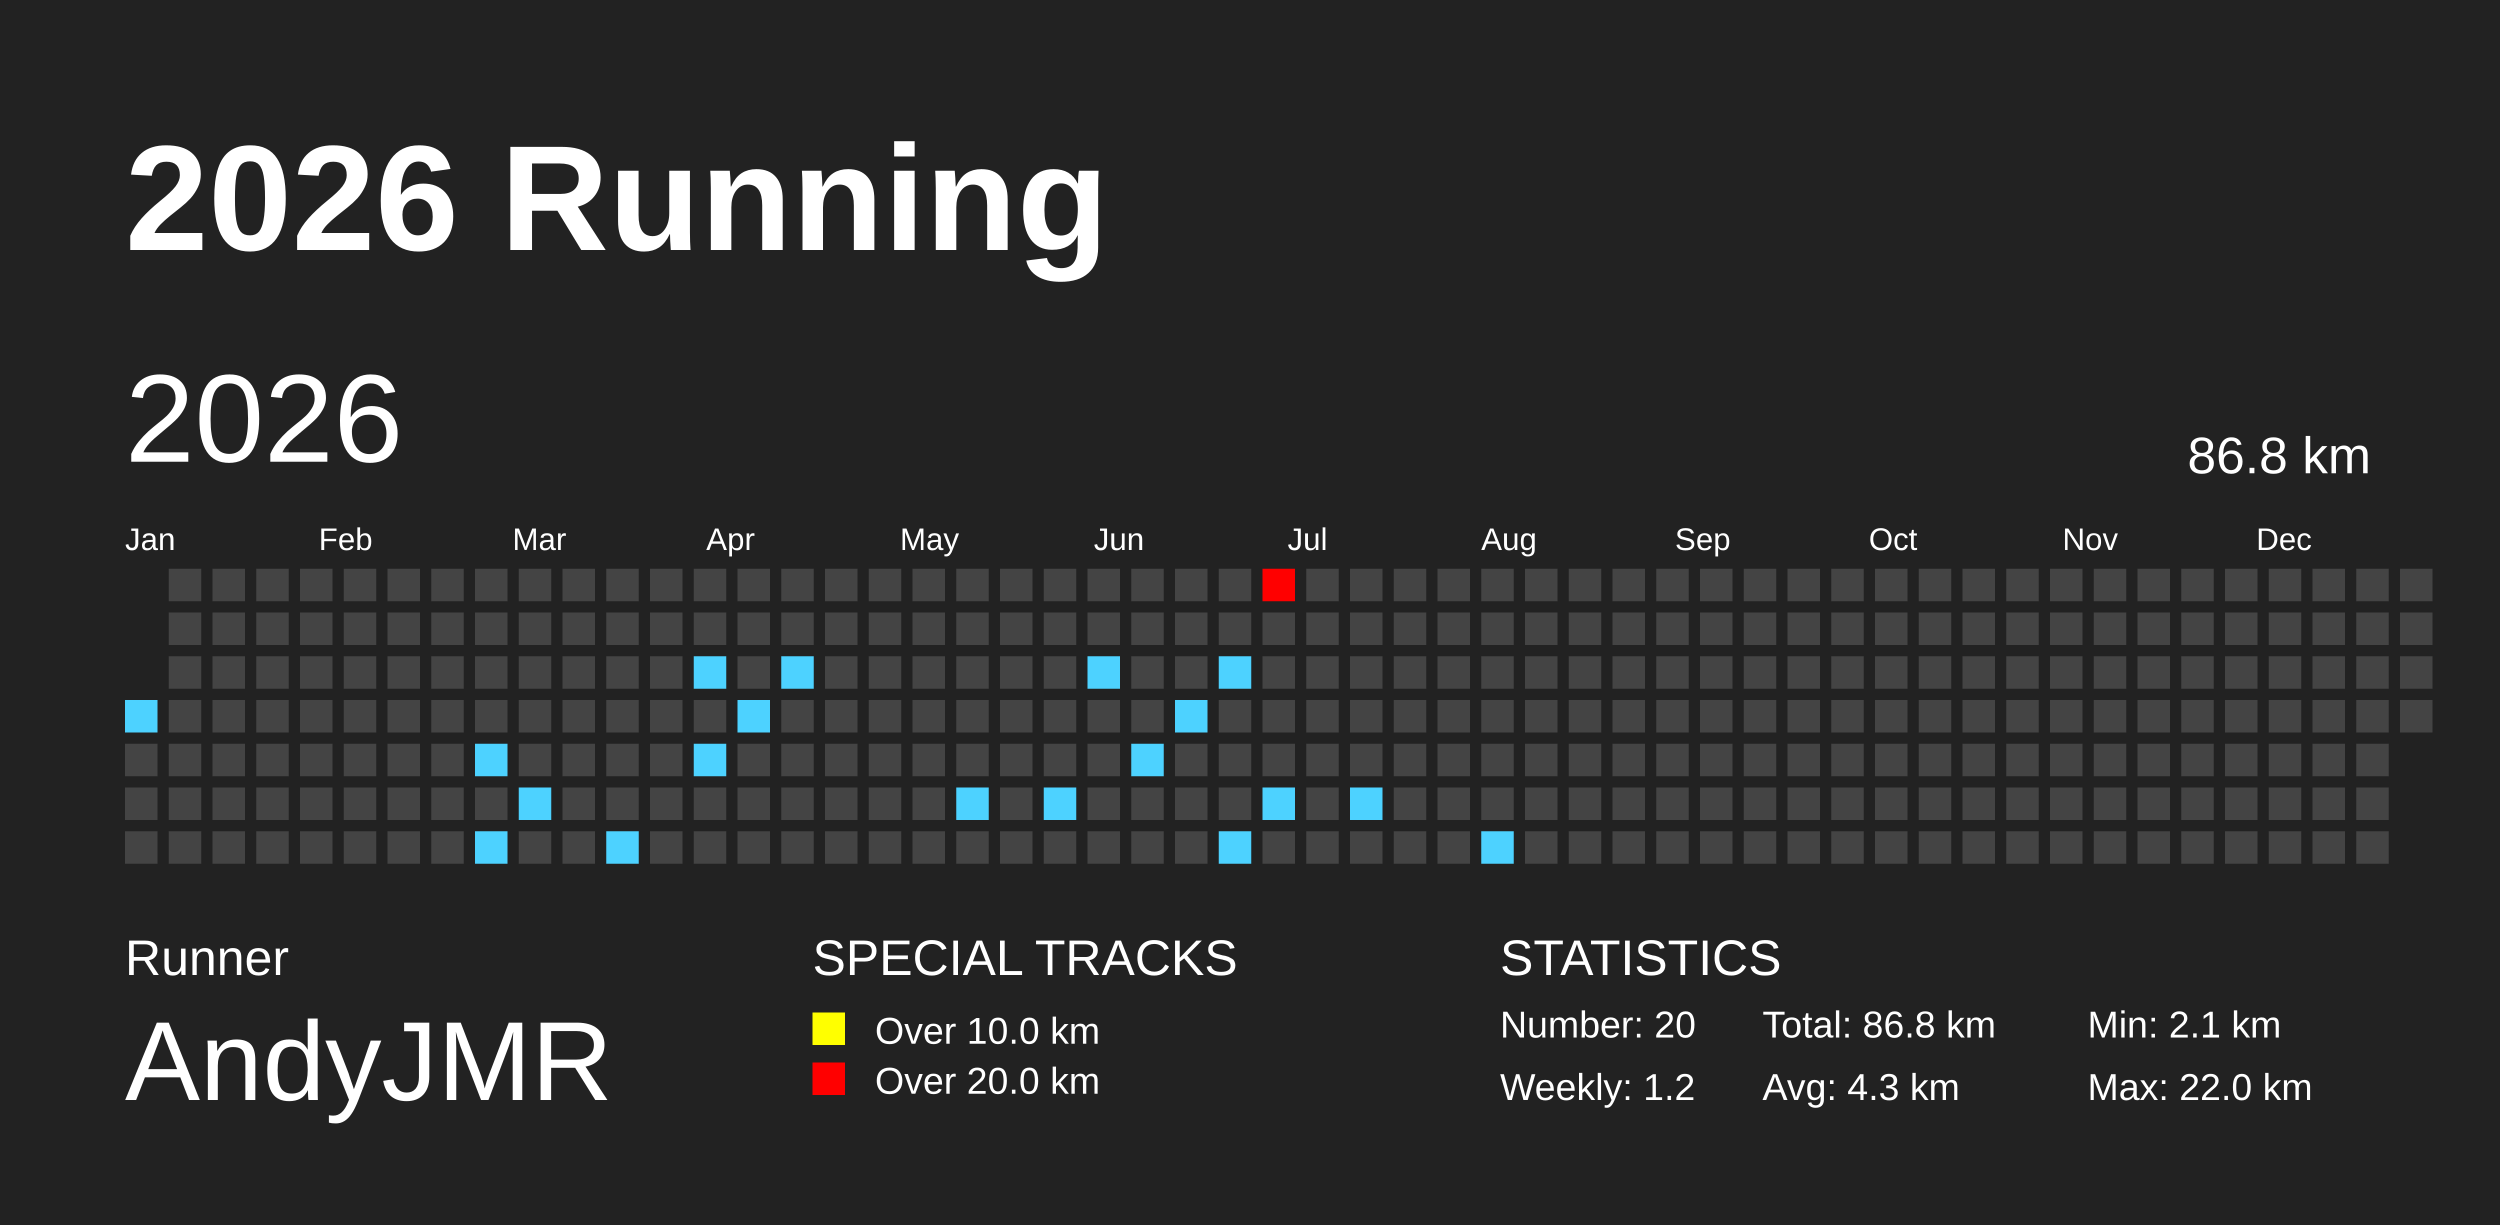
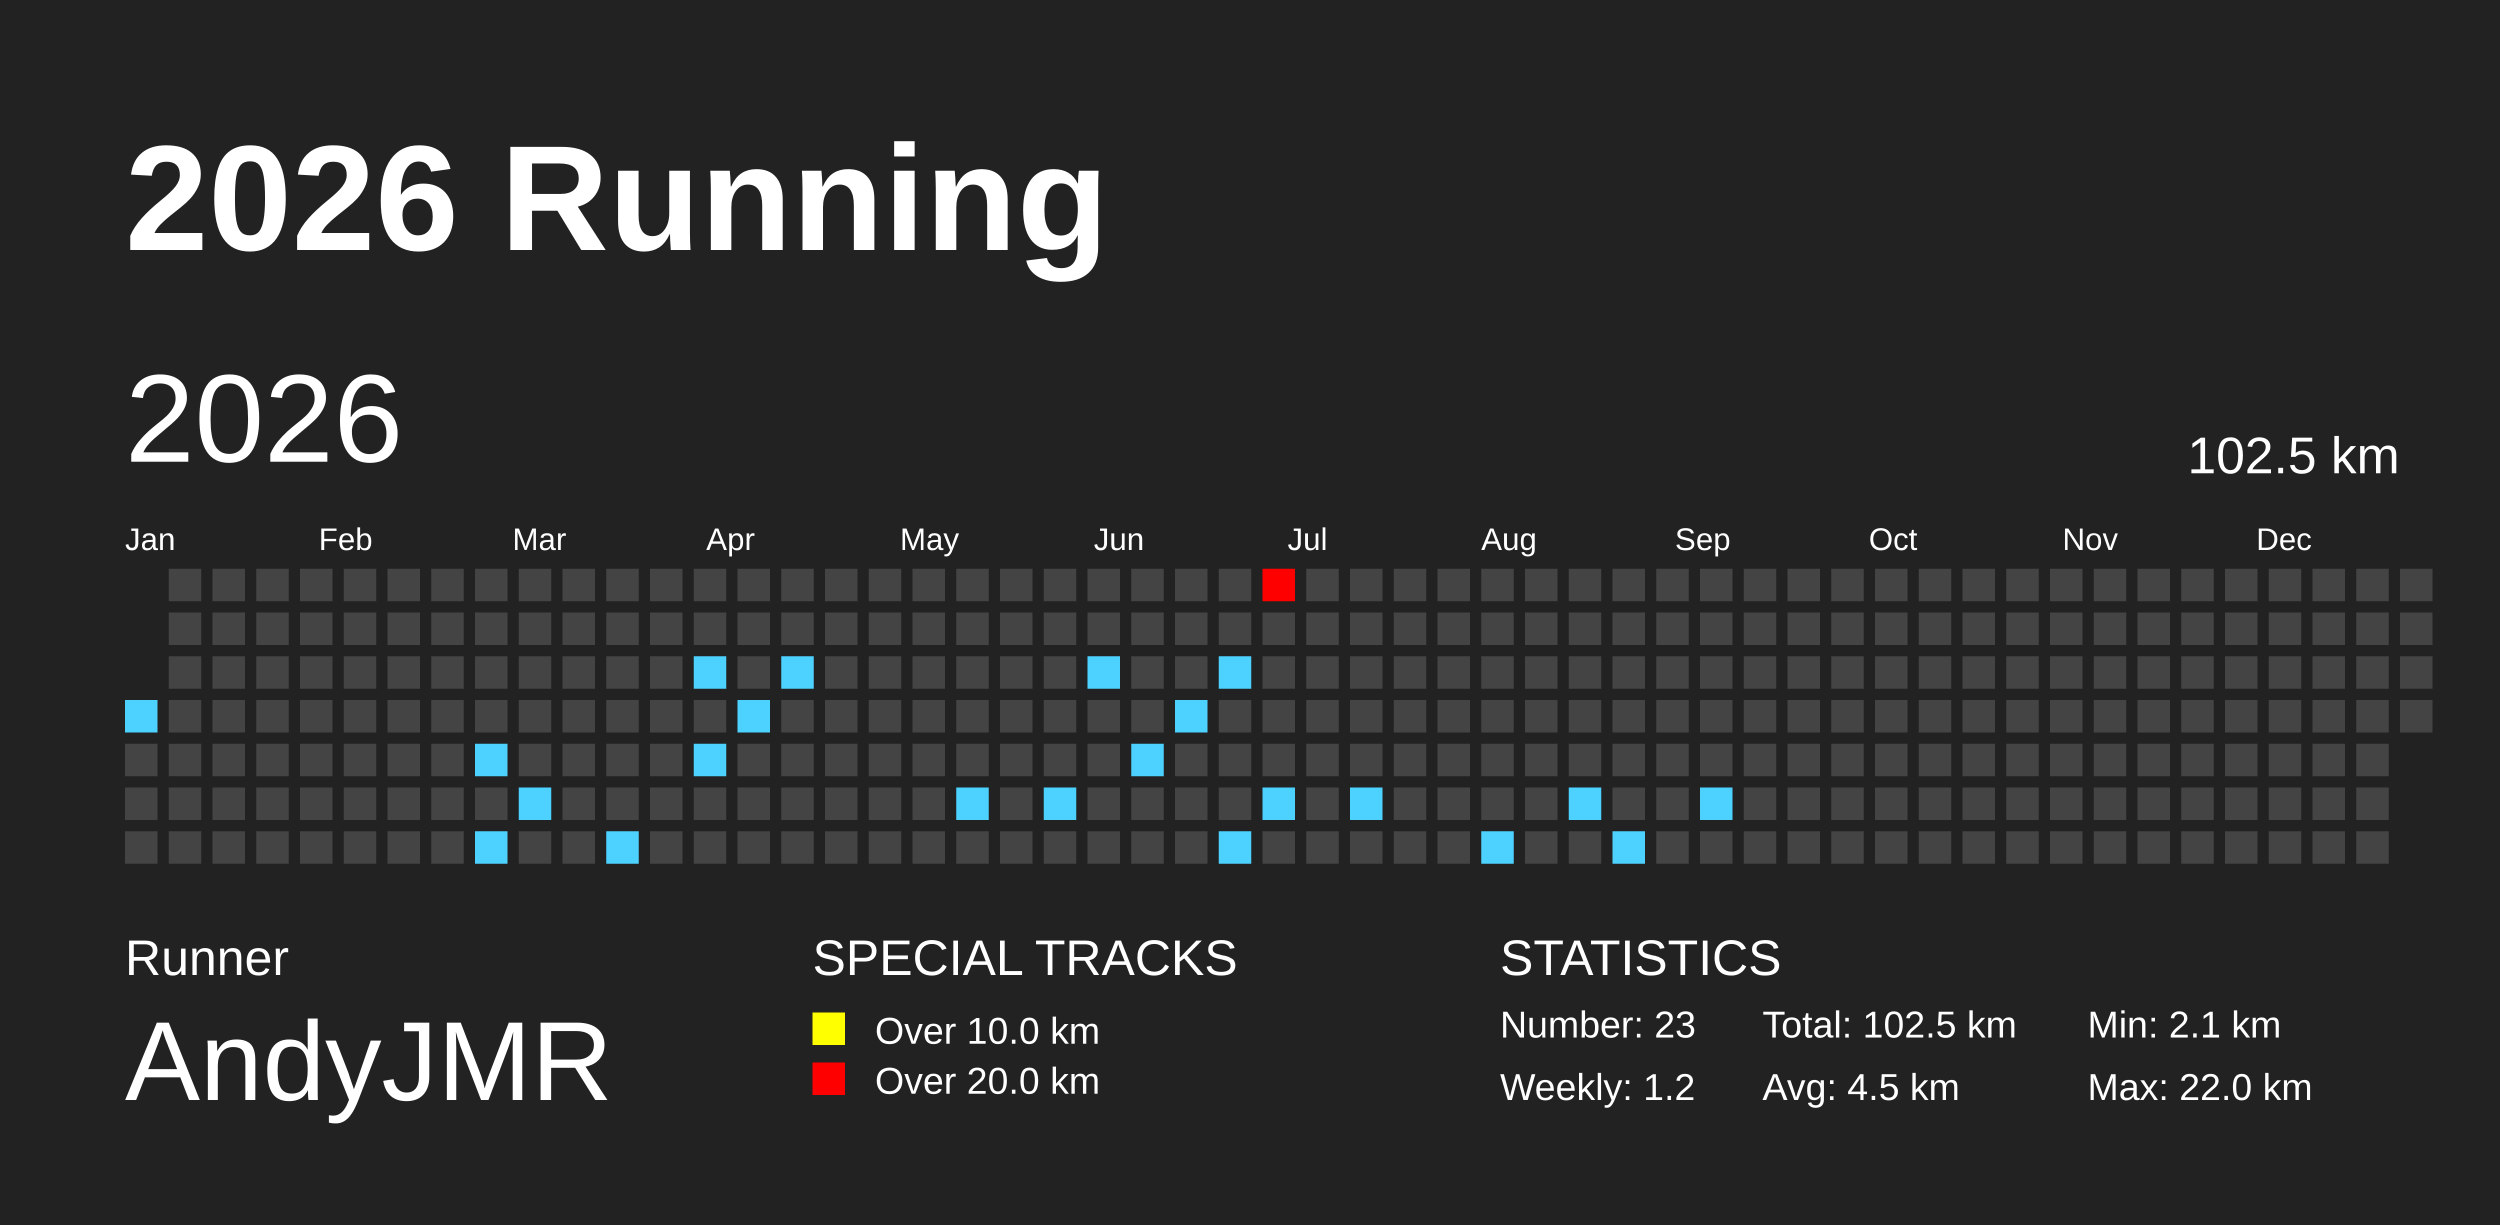
<svg xmlns="http://www.w3.org/2000/svg" baseProfile="full" height="98mm" version="1.1" viewBox="0,0,200,98" width="200mm">
  <defs />
  <rect fill="#222222" height="98" width="200" x="0" y="0" />
  <text fill="#FFFFFF" style="font-size:12px; font-family:Arial; font-weight:bold;" x="10" y="20">2026 Running</text>
  <text fill="#FFFFFF" style="font-size:4px; font-family:Arial" x="10" y="78">Runner</text>
  <text fill="#FFFFFF" style="font-size:9px; font-family:Arial" x="10" y="88">AndyJMR</text>
  <text fill="#FFFFFF" style="font-size:4px; font-family:Arial" x="65" y="78">SPECIAL TRACKS</text>
  <rect fill="yellow" height="2.6" width="2.6" x="65" y="81" />
  <text fill="#FFFFFF" style="font-size:3px; font-family:Arial" x="70" y="83.5">Over 10.0 km</text>
  <rect fill="red" height="2.6" width="2.6" x="65" y="85" />
  <text fill="#FFFFFF" style="font-size:3px; font-family:Arial" x="70" y="87.5">Over 20.0 km</text>
  <text fill="#FFFFFF" style="font-size:4px; font-family:Arial" x="120" y="78">STATISTICS</text>
-   <text fill="#FFFFFF" style="font-size:3px; font-family:Arial" x="120" y="83">Number: 20</text>
+   <text fill="#FFFFFF" style="font-size:3px; font-family:Arial" x="120" y="83">Number: 23</text>
  <text fill="#FFFFFF" style="font-size:3px; font-family:Arial" x="120" y="88">Weekly: 1.2</text>
-   <text fill="#FFFFFF" style="font-size:3px; font-family:Arial" x="141" y="83">Total: 86.8 km</text>
-   <text fill="#FFFFFF" style="font-size:3px; font-family:Arial" x="141" y="88">Avg: 4.3 km</text>
+   <text fill="#FFFFFF" style="font-size:3px; font-family:Arial" x="141" y="83">Total: 102.5 km</text>
+   <text fill="#FFFFFF" style="font-size:3px; font-family:Arial" x="141" y="88">Avg: 4.5 km</text>
  <text fill="#FFFFFF" style="font-size:3px; font-family:Arial" x="167" y="83">Min: 2.1 km</text>
  <text fill="#FFFFFF" style="font-size:3px; font-family:Arial" x="167" y="88">Max: 22.0 km</text>
  <text dominant-baseline="hanging" fill="#FFFFFF" style="font-size:10.0px; font-family:Arial;" x="10" y="30">2026</text>
-   <text dominant-baseline="hanging" fill="#FFFFFF" style="font-size:4.125px; font-family:Arial;" x="175" y="35">86.8 km</text>
+   <text dominant-baseline="hanging" fill="#FFFFFF" style="font-size:4.125px; font-family:Arial;" x="175" y="35">102.5 km</text>
  <text fill="#FFFFFF" style="font-size:2.5px; font-family:Arial" x="10.0" y="44">Jan</text>
  <text fill="#FFFFFF" style="font-size:2.5px; font-family:Arial" x="25.5" y="44">Feb</text>
  <text fill="#FFFFFF" style="font-size:2.5px; font-family:Arial" x="41.0" y="44">Mar</text>
  <text fill="#FFFFFF" style="font-size:2.5px; font-family:Arial" x="56.5" y="44">Apr</text>
  <text fill="#FFFFFF" style="font-size:2.5px; font-family:Arial" x="72.0" y="44">May</text>
  <text fill="#FFFFFF" style="font-size:2.5px; font-family:Arial" x="87.5" y="44">Jun</text>
  <text fill="#FFFFFF" style="font-size:2.5px; font-family:Arial" x="103.0" y="44">Jul</text>
  <text fill="#FFFFFF" style="font-size:2.5px; font-family:Arial" x="118.5" y="44">Aug</text>
  <text fill="#FFFFFF" style="font-size:2.5px; font-family:Arial" x="134.0" y="44">Sep</text>
  <text fill="#FFFFFF" style="font-size:2.5px; font-family:Arial" x="149.5" y="44">Oct</text>
  <text fill="#FFFFFF" style="font-size:2.5px; font-family:Arial" x="165.0" y="44">Nov</text>
  <text fill="#FFFFFF" style="font-size:2.5px; font-family:Arial" x="180.5" y="44">Dec</text>
  <rect fill="#4dd2ff" height="2.6" width="2.6" x="10.0" y="56.0" />
  <rect fill="#444444" height="2.6" width="2.6" x="10.0" y="59.5" />
  <rect fill="#444444" height="2.6" width="2.6" x="10.0" y="63.0" />
  <rect fill="#444444" height="2.6" width="2.6" x="10.0" y="66.5" />
  <rect fill="#444444" height="2.6" width="2.6" x="13.5" y="45.5" />
  <rect fill="#444444" height="2.6" width="2.6" x="13.5" y="49.0" />
  <rect fill="#444444" height="2.6" width="2.6" x="13.5" y="52.5" />
  <rect fill="#444444" height="2.6" width="2.6" x="13.5" y="56.0" />
  <rect fill="#444444" height="2.6" width="2.6" x="13.5" y="59.5" />
  <rect fill="#444444" height="2.6" width="2.6" x="13.5" y="63.0" />
  <rect fill="#444444" height="2.6" width="2.6" x="13.5" y="66.5" />
  <rect fill="#444444" height="2.6" width="2.6" x="17.0" y="45.5" />
  <rect fill="#444444" height="2.6" width="2.6" x="17.0" y="49.0" />
  <rect fill="#444444" height="2.6" width="2.6" x="17.0" y="52.5" />
  <rect fill="#444444" height="2.6" width="2.6" x="17.0" y="56.0" />
  <rect fill="#444444" height="2.6" width="2.6" x="17.0" y="59.5" />
  <rect fill="#444444" height="2.6" width="2.6" x="17.0" y="63.0" />
  <rect fill="#444444" height="2.6" width="2.6" x="17.0" y="66.5" />
  <rect fill="#444444" height="2.6" width="2.6" x="20.5" y="45.5" />
  <rect fill="#444444" height="2.6" width="2.6" x="20.5" y="49.0" />
  <rect fill="#444444" height="2.6" width="2.6" x="20.5" y="52.5" />
  <rect fill="#444444" height="2.6" width="2.6" x="20.5" y="56.0" />
  <rect fill="#444444" height="2.6" width="2.6" x="20.5" y="59.5" />
  <rect fill="#444444" height="2.6" width="2.6" x="20.5" y="63.0" />
  <rect fill="#444444" height="2.6" width="2.6" x="20.5" y="66.5" />
  <rect fill="#444444" height="2.6" width="2.6" x="24.0" y="45.5" />
  <rect fill="#444444" height="2.6" width="2.6" x="24.0" y="49.0" />
  <rect fill="#444444" height="2.6" width="2.6" x="24.0" y="52.5" />
  <rect fill="#444444" height="2.6" width="2.6" x="24.0" y="56.0" />
  <rect fill="#444444" height="2.6" width="2.6" x="24.0" y="59.5" />
  <rect fill="#444444" height="2.6" width="2.6" x="24.0" y="63.0" />
  <rect fill="#444444" height="2.6" width="2.6" x="24.0" y="66.5" />
  <rect fill="#444444" height="2.6" width="2.6" x="27.5" y="45.5" />
  <rect fill="#444444" height="2.6" width="2.6" x="27.5" y="49.0" />
  <rect fill="#444444" height="2.6" width="2.6" x="27.5" y="52.5" />
  <rect fill="#444444" height="2.6" width="2.6" x="27.5" y="56.0" />
  <rect fill="#444444" height="2.6" width="2.6" x="27.5" y="59.5" />
  <rect fill="#444444" height="2.6" width="2.6" x="27.5" y="63.0" />
  <rect fill="#444444" height="2.6" width="2.6" x="27.5" y="66.5" />
  <rect fill="#444444" height="2.6" width="2.6" x="31.0" y="45.5" />
  <rect fill="#444444" height="2.6" width="2.6" x="31.0" y="49.0" />
  <rect fill="#444444" height="2.6" width="2.6" x="31.0" y="52.5" />
  <rect fill="#444444" height="2.6" width="2.6" x="31.0" y="56.0" />
  <rect fill="#444444" height="2.6" width="2.6" x="31.0" y="59.5" />
  <rect fill="#444444" height="2.6" width="2.6" x="31.0" y="63.0" />
  <rect fill="#444444" height="2.6" width="2.6" x="31.0" y="66.5" />
  <rect fill="#444444" height="2.6" width="2.6" x="34.5" y="45.5" />
  <rect fill="#444444" height="2.6" width="2.6" x="34.5" y="49.0" />
  <rect fill="#444444" height="2.6" width="2.6" x="34.5" y="52.5" />
  <rect fill="#444444" height="2.6" width="2.6" x="34.5" y="56.0" />
  <rect fill="#444444" height="2.6" width="2.6" x="34.5" y="59.5" />
  <rect fill="#444444" height="2.6" width="2.6" x="34.5" y="63.0" />
  <rect fill="#444444" height="2.6" width="2.6" x="34.5" y="66.5" />
  <rect fill="#444444" height="2.6" width="2.6" x="38.0" y="45.5" />
  <rect fill="#444444" height="2.6" width="2.6" x="38.0" y="49.0" />
  <rect fill="#444444" height="2.6" width="2.6" x="38.0" y="52.5" />
  <rect fill="#444444" height="2.6" width="2.6" x="38.0" y="56.0" />
  <rect fill="#4dd2ff" height="2.6" width="2.6" x="38.0" y="59.5" />
  <rect fill="#444444" height="2.6" width="2.6" x="38.0" y="63.0" />
  <rect fill="#4dd2ff" height="2.6" width="2.6" x="38.0" y="66.5" />
  <rect fill="#444444" height="2.6" width="2.6" x="41.5" y="45.5" />
  <rect fill="#444444" height="2.6" width="2.6" x="41.5" y="49.0" />
  <rect fill="#444444" height="2.6" width="2.6" x="41.5" y="52.5" />
  <rect fill="#444444" height="2.6" width="2.6" x="41.5" y="56.0" />
  <rect fill="#444444" height="2.6" width="2.6" x="41.5" y="59.5" />
  <rect fill="#4dd2ff" height="2.6" width="2.6" x="41.5" y="63.0" />
  <rect fill="#444444" height="2.6" width="2.6" x="41.5" y="66.5" />
  <rect fill="#444444" height="2.6" width="2.6" x="45.0" y="45.5" />
  <rect fill="#444444" height="2.6" width="2.6" x="45.0" y="49.0" />
  <rect fill="#444444" height="2.6" width="2.6" x="45.0" y="52.5" />
  <rect fill="#444444" height="2.6" width="2.6" x="45.0" y="56.0" />
  <rect fill="#444444" height="2.6" width="2.6" x="45.0" y="59.5" />
  <rect fill="#444444" height="2.6" width="2.6" x="45.0" y="63.0" />
  <rect fill="#444444" height="2.6" width="2.6" x="45.0" y="66.5" />
  <rect fill="#444444" height="2.6" width="2.6" x="48.5" y="45.5" />
  <rect fill="#444444" height="2.6" width="2.6" x="48.5" y="49.0" />
  <rect fill="#444444" height="2.6" width="2.6" x="48.5" y="52.5" />
  <rect fill="#444444" height="2.6" width="2.6" x="48.5" y="56.0" />
  <rect fill="#444444" height="2.6" width="2.6" x="48.5" y="59.5" />
  <rect fill="#444444" height="2.6" width="2.6" x="48.5" y="63.0" />
  <rect fill="#4dd2ff" height="2.6" width="2.6" x="48.5" y="66.5" />
  <rect fill="#444444" height="2.6" width="2.6" x="52.0" y="45.5" />
  <rect fill="#444444" height="2.6" width="2.6" x="52.0" y="49.0" />
  <rect fill="#444444" height="2.6" width="2.6" x="52.0" y="52.5" />
  <rect fill="#444444" height="2.6" width="2.6" x="52.0" y="56.0" />
  <rect fill="#444444" height="2.6" width="2.6" x="52.0" y="59.5" />
  <rect fill="#444444" height="2.6" width="2.6" x="52.0" y="63.0" />
  <rect fill="#444444" height="2.6" width="2.6" x="52.0" y="66.5" />
  <rect fill="#444444" height="2.6" width="2.6" x="55.5" y="45.5" />
  <rect fill="#444444" height="2.6" width="2.6" x="55.5" y="49.0" />
  <rect fill="#4dd2ff" height="2.6" width="2.6" x="55.5" y="52.5" />
  <rect fill="#444444" height="2.6" width="2.6" x="55.5" y="56.0" />
  <rect fill="#4dd2ff" height="2.6" width="2.6" x="55.5" y="59.5" />
  <rect fill="#444444" height="2.6" width="2.6" x="55.5" y="63.0" />
  <rect fill="#444444" height="2.6" width="2.6" x="55.5" y="66.5" />
  <rect fill="#444444" height="2.6" width="2.6" x="59.0" y="45.5" />
  <rect fill="#444444" height="2.6" width="2.6" x="59.0" y="49.0" />
  <rect fill="#444444" height="2.6" width="2.6" x="59.0" y="52.5" />
  <rect fill="#4dd2ff" height="2.6" width="2.6" x="59.0" y="56.0" />
  <rect fill="#444444" height="2.6" width="2.6" x="59.0" y="59.5" />
  <rect fill="#444444" height="2.6" width="2.6" x="59.0" y="63.0" />
  <rect fill="#444444" height="2.6" width="2.6" x="59.0" y="66.5" />
  <rect fill="#444444" height="2.6" width="2.6" x="62.5" y="45.5" />
  <rect fill="#444444" height="2.6" width="2.6" x="62.5" y="49.0" />
  <rect fill="#4dd2ff" height="2.6" width="2.6" x="62.5" y="52.5" />
  <rect fill="#444444" height="2.6" width="2.6" x="62.5" y="56.0" />
  <rect fill="#444444" height="2.6" width="2.6" x="62.5" y="59.5" />
  <rect fill="#444444" height="2.6" width="2.6" x="62.5" y="63.0" />
  <rect fill="#444444" height="2.6" width="2.6" x="62.5" y="66.5" />
  <rect fill="#444444" height="2.6" width="2.6" x="66.0" y="45.5" />
  <rect fill="#444444" height="2.6" width="2.6" x="66.0" y="49.0" />
  <rect fill="#444444" height="2.6" width="2.6" x="66.0" y="52.5" />
  <rect fill="#444444" height="2.6" width="2.6" x="66.0" y="56.0" />
  <rect fill="#444444" height="2.6" width="2.6" x="66.0" y="59.5" />
  <rect fill="#444444" height="2.6" width="2.6" x="66.0" y="63.0" />
  <rect fill="#444444" height="2.6" width="2.6" x="66.0" y="66.5" />
  <rect fill="#444444" height="2.6" width="2.6" x="69.5" y="45.5" />
  <rect fill="#444444" height="2.6" width="2.6" x="69.5" y="49.0" />
  <rect fill="#444444" height="2.6" width="2.6" x="69.5" y="52.5" />
  <rect fill="#444444" height="2.6" width="2.6" x="69.5" y="56.0" />
  <rect fill="#444444" height="2.6" width="2.6" x="69.5" y="59.5" />
  <rect fill="#444444" height="2.6" width="2.6" x="69.5" y="63.0" />
  <rect fill="#444444" height="2.6" width="2.6" x="69.5" y="66.5" />
  <rect fill="#444444" height="2.6" width="2.6" x="73.0" y="45.5" />
  <rect fill="#444444" height="2.6" width="2.6" x="73.0" y="49.0" />
  <rect fill="#444444" height="2.6" width="2.6" x="73.0" y="52.5" />
  <rect fill="#444444" height="2.6" width="2.6" x="73.0" y="56.0" />
  <rect fill="#444444" height="2.6" width="2.6" x="73.0" y="59.5" />
  <rect fill="#444444" height="2.6" width="2.6" x="73.0" y="63.0" />
  <rect fill="#444444" height="2.6" width="2.6" x="73.0" y="66.5" />
  <rect fill="#444444" height="2.6" width="2.6" x="76.5" y="45.5" />
  <rect fill="#444444" height="2.6" width="2.6" x="76.5" y="49.0" />
  <rect fill="#444444" height="2.6" width="2.6" x="76.5" y="52.5" />
  <rect fill="#444444" height="2.6" width="2.6" x="76.5" y="56.0" />
  <rect fill="#444444" height="2.6" width="2.6" x="76.5" y="59.5" />
  <rect fill="#4dd2ff" height="2.6" width="2.6" x="76.5" y="63.0" />
  <rect fill="#444444" height="2.6" width="2.6" x="76.5" y="66.5" />
  <rect fill="#444444" height="2.6" width="2.6" x="80.0" y="45.5" />
  <rect fill="#444444" height="2.6" width="2.6" x="80.0" y="49.0" />
  <rect fill="#444444" height="2.6" width="2.6" x="80.0" y="52.5" />
  <rect fill="#444444" height="2.6" width="2.6" x="80.0" y="56.0" />
  <rect fill="#444444" height="2.6" width="2.6" x="80.0" y="59.5" />
  <rect fill="#444444" height="2.6" width="2.6" x="80.0" y="63.0" />
  <rect fill="#444444" height="2.6" width="2.6" x="80.0" y="66.5" />
  <rect fill="#444444" height="2.6" width="2.6" x="83.5" y="45.5" />
  <rect fill="#444444" height="2.6" width="2.6" x="83.5" y="49.0" />
  <rect fill="#444444" height="2.6" width="2.6" x="83.5" y="52.5" />
  <rect fill="#444444" height="2.6" width="2.6" x="83.5" y="56.0" />
  <rect fill="#444444" height="2.6" width="2.6" x="83.5" y="59.5" />
  <rect fill="#4dd2ff" height="2.6" width="2.6" x="83.5" y="63.0" />
  <rect fill="#444444" height="2.6" width="2.6" x="83.5" y="66.5" />
  <rect fill="#444444" height="2.6" width="2.6" x="87.0" y="45.5" />
  <rect fill="#444444" height="2.6" width="2.6" x="87.0" y="49.0" />
  <rect fill="#4dd2ff" height="2.6" width="2.6" x="87.0" y="52.5" />
  <rect fill="#444444" height="2.6" width="2.6" x="87.0" y="56.0" />
  <rect fill="#444444" height="2.6" width="2.6" x="87.0" y="59.5" />
  <rect fill="#444444" height="2.6" width="2.6" x="87.0" y="63.0" />
  <rect fill="#444444" height="2.6" width="2.6" x="87.0" y="66.5" />
  <rect fill="#444444" height="2.6" width="2.6" x="90.5" y="45.5" />
  <rect fill="#444444" height="2.6" width="2.6" x="90.5" y="49.0" />
  <rect fill="#444444" height="2.6" width="2.6" x="90.5" y="52.5" />
  <rect fill="#444444" height="2.6" width="2.6" x="90.5" y="56.0" />
  <rect fill="#4dd2ff" height="2.6" width="2.6" x="90.5" y="59.5" />
  <rect fill="#444444" height="2.6" width="2.6" x="90.5" y="63.0" />
  <rect fill="#444444" height="2.6" width="2.6" x="90.5" y="66.5" />
  <rect fill="#444444" height="2.6" width="2.6" x="94.0" y="45.5" />
  <rect fill="#444444" height="2.6" width="2.6" x="94.0" y="49.0" />
  <rect fill="#444444" height="2.6" width="2.6" x="94.0" y="52.5" />
  <rect fill="#4dd2ff" height="2.6" width="2.6" x="94.0" y="56.0" />
  <rect fill="#444444" height="2.6" width="2.6" x="94.0" y="59.5" />
  <rect fill="#444444" height="2.6" width="2.6" x="94.0" y="63.0" />
  <rect fill="#444444" height="2.6" width="2.6" x="94.0" y="66.5" />
  <rect fill="#444444" height="2.6" width="2.6" x="97.5" y="45.5" />
  <rect fill="#444444" height="2.6" width="2.6" x="97.5" y="49.0" />
  <rect fill="#4dd2ff" height="2.6" width="2.6" x="97.5" y="52.5" />
  <rect fill="#444444" height="2.6" width="2.6" x="97.5" y="56.0" />
  <rect fill="#444444" height="2.6" width="2.6" x="97.5" y="59.5" />
  <rect fill="#444444" height="2.6" width="2.6" x="97.5" y="63.0" />
  <rect fill="#4dd2ff" height="2.6" width="2.6" x="97.5" y="66.5" />
  <rect fill="red" height="2.6" width="2.6" x="101.0" y="45.5" />
  <rect fill="#444444" height="2.6" width="2.6" x="101.0" y="49.0" />
  <rect fill="#444444" height="2.6" width="2.6" x="101.0" y="52.5" />
  <rect fill="#444444" height="2.6" width="2.6" x="101.0" y="56.0" />
  <rect fill="#444444" height="2.6" width="2.6" x="101.0" y="59.5" />
  <rect fill="#4dd2ff" height="2.6" width="2.6" x="101.0" y="63.0" />
  <rect fill="#444444" height="2.6" width="2.6" x="101.0" y="66.5" />
  <rect fill="#444444" height="2.6" width="2.6" x="104.5" y="45.5" />
  <rect fill="#444444" height="2.6" width="2.6" x="104.5" y="49.0" />
  <rect fill="#444444" height="2.6" width="2.6" x="104.5" y="52.5" />
  <rect fill="#444444" height="2.6" width="2.6" x="104.5" y="56.0" />
  <rect fill="#444444" height="2.6" width="2.6" x="104.5" y="59.5" />
  <rect fill="#444444" height="2.6" width="2.6" x="104.5" y="63.0" />
  <rect fill="#444444" height="2.6" width="2.6" x="104.5" y="66.5" />
  <rect fill="#444444" height="2.6" width="2.6" x="108.0" y="45.5" />
  <rect fill="#444444" height="2.6" width="2.6" x="108.0" y="49.0" />
  <rect fill="#444444" height="2.6" width="2.6" x="108.0" y="52.5" />
  <rect fill="#444444" height="2.6" width="2.6" x="108.0" y="56.0" />
  <rect fill="#444444" height="2.6" width="2.6" x="108.0" y="59.5" />
  <rect fill="#4dd2ff" height="2.6" width="2.6" x="108.0" y="63.0" />
  <rect fill="#444444" height="2.6" width="2.6" x="108.0" y="66.5" />
  <rect fill="#444444" height="2.6" width="2.6" x="111.5" y="45.5" />
  <rect fill="#444444" height="2.6" width="2.6" x="111.5" y="49.0" />
  <rect fill="#444444" height="2.6" width="2.6" x="111.5" y="52.5" />
  <rect fill="#444444" height="2.6" width="2.6" x="111.5" y="56.0" />
  <rect fill="#444444" height="2.6" width="2.6" x="111.5" y="59.5" />
  <rect fill="#444444" height="2.6" width="2.6" x="111.5" y="63.0" />
  <rect fill="#444444" height="2.6" width="2.6" x="111.5" y="66.5" />
  <rect fill="#444444" height="2.6" width="2.6" x="115.0" y="45.5" />
  <rect fill="#444444" height="2.6" width="2.6" x="115.0" y="49.0" />
  <rect fill="#444444" height="2.6" width="2.6" x="115.0" y="52.5" />
  <rect fill="#444444" height="2.6" width="2.6" x="115.0" y="56.0" />
  <rect fill="#444444" height="2.6" width="2.6" x="115.0" y="59.5" />
  <rect fill="#444444" height="2.6" width="2.6" x="115.0" y="63.0" />
  <rect fill="#444444" height="2.6" width="2.6" x="115.0" y="66.5" />
  <rect fill="#444444" height="2.6" width="2.6" x="118.5" y="45.5" />
  <rect fill="#444444" height="2.6" width="2.6" x="118.5" y="49.0" />
  <rect fill="#444444" height="2.6" width="2.6" x="118.5" y="52.5" />
  <rect fill="#444444" height="2.6" width="2.6" x="118.5" y="56.0" />
  <rect fill="#444444" height="2.6" width="2.6" x="118.5" y="59.5" />
  <rect fill="#444444" height="2.6" width="2.6" x="118.5" y="63.0" />
  <rect fill="#4dd2ff" height="2.6" width="2.6" x="118.5" y="66.5" />
  <rect fill="#444444" height="2.6" width="2.6" x="122.0" y="45.5" />
  <rect fill="#444444" height="2.6" width="2.6" x="122.0" y="49.0" />
  <rect fill="#444444" height="2.6" width="2.6" x="122.0" y="52.5" />
  <rect fill="#444444" height="2.6" width="2.6" x="122.0" y="56.0" />
  <rect fill="#444444" height="2.6" width="2.6" x="122.0" y="59.5" />
  <rect fill="#444444" height="2.6" width="2.6" x="122.0" y="63.0" />
  <rect fill="#444444" height="2.6" width="2.6" x="122.0" y="66.5" />
  <rect fill="#444444" height="2.6" width="2.6" x="125.5" y="45.5" />
  <rect fill="#444444" height="2.6" width="2.6" x="125.5" y="49.0" />
  <rect fill="#444444" height="2.6" width="2.6" x="125.5" y="52.5" />
  <rect fill="#444444" height="2.6" width="2.6" x="125.5" y="56.0" />
  <rect fill="#444444" height="2.6" width="2.6" x="125.5" y="59.5" />
-   <rect fill="#444444" height="2.6" width="2.6" x="125.5" y="63.0" />
+   <rect fill="#4dd2ff" height="2.6" width="2.6" x="125.5" y="63.0" />
  <rect fill="#444444" height="2.6" width="2.6" x="125.5" y="66.5" />
  <rect fill="#444444" height="2.6" width="2.6" x="129.0" y="45.5" />
  <rect fill="#444444" height="2.6" width="2.6" x="129.0" y="49.0" />
  <rect fill="#444444" height="2.6" width="2.6" x="129.0" y="52.5" />
  <rect fill="#444444" height="2.6" width="2.6" x="129.0" y="56.0" />
  <rect fill="#444444" height="2.6" width="2.6" x="129.0" y="59.5" />
  <rect fill="#444444" height="2.6" width="2.6" x="129.0" y="63.0" />
-   <rect fill="#444444" height="2.6" width="2.6" x="129.0" y="66.5" />
+   <rect fill="#4dd2ff" height="2.6" width="2.6" x="129.0" y="66.5" />
  <rect fill="#444444" height="2.6" width="2.6" x="132.5" y="45.5" />
  <rect fill="#444444" height="2.6" width="2.6" x="132.5" y="49.0" />
  <rect fill="#444444" height="2.6" width="2.6" x="132.5" y="52.5" />
  <rect fill="#444444" height="2.6" width="2.6" x="132.5" y="56.0" />
  <rect fill="#444444" height="2.6" width="2.6" x="132.5" y="59.5" />
  <rect fill="#444444" height="2.6" width="2.6" x="132.5" y="63.0" />
  <rect fill="#444444" height="2.6" width="2.6" x="132.5" y="66.5" />
  <rect fill="#444444" height="2.6" width="2.6" x="136.0" y="45.5" />
  <rect fill="#444444" height="2.6" width="2.6" x="136.0" y="49.0" />
  <rect fill="#444444" height="2.6" width="2.6" x="136.0" y="52.5" />
  <rect fill="#444444" height="2.6" width="2.6" x="136.0" y="56.0" />
  <rect fill="#444444" height="2.6" width="2.6" x="136.0" y="59.5" />
-   <rect fill="#444444" height="2.6" width="2.6" x="136.0" y="63.0" />
+   <rect fill="#4dd2ff" height="2.6" width="2.6" x="136.0" y="63.0" />
  <rect fill="#444444" height="2.6" width="2.6" x="136.0" y="66.5" />
  <rect fill="#444444" height="2.6" width="2.6" x="139.5" y="45.5" />
  <rect fill="#444444" height="2.6" width="2.6" x="139.5" y="49.0" />
  <rect fill="#444444" height="2.6" width="2.6" x="139.5" y="52.5" />
  <rect fill="#444444" height="2.6" width="2.6" x="139.5" y="56.0" />
  <rect fill="#444444" height="2.6" width="2.6" x="139.5" y="59.5" />
  <rect fill="#444444" height="2.6" width="2.6" x="139.5" y="63.0" />
  <rect fill="#444444" height="2.6" width="2.6" x="139.5" y="66.5" />
  <rect fill="#444444" height="2.6" width="2.6" x="143.0" y="45.5" />
  <rect fill="#444444" height="2.6" width="2.6" x="143.0" y="49.0" />
  <rect fill="#444444" height="2.6" width="2.6" x="143.0" y="52.5" />
  <rect fill="#444444" height="2.6" width="2.6" x="143.0" y="56.0" />
  <rect fill="#444444" height="2.6" width="2.6" x="143.0" y="59.5" />
  <rect fill="#444444" height="2.6" width="2.6" x="143.0" y="63.0" />
  <rect fill="#444444" height="2.6" width="2.6" x="143.0" y="66.5" />
  <rect fill="#444444" height="2.6" width="2.6" x="146.5" y="45.5" />
  <rect fill="#444444" height="2.6" width="2.6" x="146.5" y="49.0" />
  <rect fill="#444444" height="2.6" width="2.6" x="146.5" y="52.5" />
  <rect fill="#444444" height="2.6" width="2.6" x="146.5" y="56.0" />
  <rect fill="#444444" height="2.6" width="2.6" x="146.5" y="59.5" />
  <rect fill="#444444" height="2.6" width="2.6" x="146.5" y="63.0" />
  <rect fill="#444444" height="2.6" width="2.6" x="146.5" y="66.5" />
  <rect fill="#444444" height="2.6" width="2.6" x="150.0" y="45.5" />
  <rect fill="#444444" height="2.6" width="2.6" x="150.0" y="49.0" />
  <rect fill="#444444" height="2.6" width="2.6" x="150.0" y="52.5" />
  <rect fill="#444444" height="2.6" width="2.6" x="150.0" y="56.0" />
  <rect fill="#444444" height="2.6" width="2.6" x="150.0" y="59.5" />
  <rect fill="#444444" height="2.6" width="2.6" x="150.0" y="63.0" />
  <rect fill="#444444" height="2.6" width="2.6" x="150.0" y="66.5" />
  <rect fill="#444444" height="2.6" width="2.6" x="153.5" y="45.5" />
  <rect fill="#444444" height="2.6" width="2.6" x="153.5" y="49.0" />
  <rect fill="#444444" height="2.6" width="2.6" x="153.5" y="52.5" />
  <rect fill="#444444" height="2.6" width="2.6" x="153.5" y="56.0" />
  <rect fill="#444444" height="2.6" width="2.6" x="153.5" y="59.5" />
  <rect fill="#444444" height="2.6" width="2.6" x="153.5" y="63.0" />
  <rect fill="#444444" height="2.6" width="2.6" x="153.5" y="66.5" />
  <rect fill="#444444" height="2.6" width="2.6" x="157.0" y="45.5" />
  <rect fill="#444444" height="2.6" width="2.6" x="157.0" y="49.0" />
  <rect fill="#444444" height="2.6" width="2.6" x="157.0" y="52.5" />
  <rect fill="#444444" height="2.6" width="2.6" x="157.0" y="56.0" />
  <rect fill="#444444" height="2.6" width="2.6" x="157.0" y="59.5" />
  <rect fill="#444444" height="2.6" width="2.6" x="157.0" y="63.0" />
  <rect fill="#444444" height="2.6" width="2.6" x="157.0" y="66.5" />
  <rect fill="#444444" height="2.6" width="2.6" x="160.5" y="45.5" />
  <rect fill="#444444" height="2.6" width="2.6" x="160.5" y="49.0" />
  <rect fill="#444444" height="2.6" width="2.6" x="160.5" y="52.5" />
  <rect fill="#444444" height="2.6" width="2.6" x="160.5" y="56.0" />
  <rect fill="#444444" height="2.6" width="2.6" x="160.5" y="59.5" />
  <rect fill="#444444" height="2.6" width="2.6" x="160.5" y="63.0" />
  <rect fill="#444444" height="2.6" width="2.6" x="160.5" y="66.5" />
  <rect fill="#444444" height="2.6" width="2.6" x="164.0" y="45.5" />
  <rect fill="#444444" height="2.6" width="2.6" x="164.0" y="49.0" />
  <rect fill="#444444" height="2.6" width="2.6" x="164.0" y="52.5" />
  <rect fill="#444444" height="2.6" width="2.6" x="164.0" y="56.0" />
  <rect fill="#444444" height="2.6" width="2.6" x="164.0" y="59.5" />
  <rect fill="#444444" height="2.6" width="2.6" x="164.0" y="63.0" />
  <rect fill="#444444" height="2.6" width="2.6" x="164.0" y="66.5" />
  <rect fill="#444444" height="2.6" width="2.6" x="167.5" y="45.5" />
  <rect fill="#444444" height="2.6" width="2.6" x="167.5" y="49.0" />
  <rect fill="#444444" height="2.6" width="2.6" x="167.5" y="52.5" />
  <rect fill="#444444" height="2.6" width="2.6" x="167.5" y="56.0" />
  <rect fill="#444444" height="2.6" width="2.6" x="167.5" y="59.5" />
  <rect fill="#444444" height="2.6" width="2.6" x="167.5" y="63.0" />
  <rect fill="#444444" height="2.6" width="2.6" x="167.5" y="66.5" />
  <rect fill="#444444" height="2.6" width="2.6" x="171.0" y="45.5" />
  <rect fill="#444444" height="2.6" width="2.6" x="171.0" y="49.0" />
  <rect fill="#444444" height="2.6" width="2.6" x="171.0" y="52.5" />
  <rect fill="#444444" height="2.6" width="2.6" x="171.0" y="56.0" />
  <rect fill="#444444" height="2.6" width="2.6" x="171.0" y="59.5" />
  <rect fill="#444444" height="2.6" width="2.6" x="171.0" y="63.0" />
  <rect fill="#444444" height="2.6" width="2.6" x="171.0" y="66.5" />
  <rect fill="#444444" height="2.6" width="2.6" x="174.5" y="45.5" />
  <rect fill="#444444" height="2.6" width="2.6" x="174.5" y="49.0" />
  <rect fill="#444444" height="2.6" width="2.6" x="174.5" y="52.5" />
  <rect fill="#444444" height="2.6" width="2.6" x="174.5" y="56.0" />
  <rect fill="#444444" height="2.6" width="2.6" x="174.5" y="59.5" />
  <rect fill="#444444" height="2.6" width="2.6" x="174.5" y="63.0" />
  <rect fill="#444444" height="2.6" width="2.6" x="174.5" y="66.5" />
  <rect fill="#444444" height="2.6" width="2.6" x="178.0" y="45.5" />
  <rect fill="#444444" height="2.6" width="2.6" x="178.0" y="49.0" />
  <rect fill="#444444" height="2.6" width="2.6" x="178.0" y="52.5" />
  <rect fill="#444444" height="2.6" width="2.6" x="178.0" y="56.0" />
  <rect fill="#444444" height="2.6" width="2.6" x="178.0" y="59.5" />
  <rect fill="#444444" height="2.6" width="2.6" x="178.0" y="63.0" />
  <rect fill="#444444" height="2.6" width="2.6" x="178.0" y="66.5" />
  <rect fill="#444444" height="2.6" width="2.6" x="181.5" y="45.5" />
  <rect fill="#444444" height="2.6" width="2.6" x="181.5" y="49.0" />
  <rect fill="#444444" height="2.6" width="2.6" x="181.5" y="52.5" />
  <rect fill="#444444" height="2.6" width="2.6" x="181.5" y="56.0" />
  <rect fill="#444444" height="2.6" width="2.6" x="181.5" y="59.5" />
  <rect fill="#444444" height="2.6" width="2.6" x="181.5" y="63.0" />
  <rect fill="#444444" height="2.6" width="2.6" x="181.5" y="66.5" />
  <rect fill="#444444" height="2.6" width="2.6" x="185.0" y="45.5" />
  <rect fill="#444444" height="2.6" width="2.6" x="185.0" y="49.0" />
  <rect fill="#444444" height="2.6" width="2.6" x="185.0" y="52.5" />
  <rect fill="#444444" height="2.6" width="2.6" x="185.0" y="56.0" />
  <rect fill="#444444" height="2.6" width="2.6" x="185.0" y="59.5" />
  <rect fill="#444444" height="2.6" width="2.6" x="185.0" y="63.0" />
  <rect fill="#444444" height="2.6" width="2.6" x="185.0" y="66.5" />
  <rect fill="#444444" height="2.6" width="2.6" x="188.5" y="45.5" />
  <rect fill="#444444" height="2.6" width="2.6" x="188.5" y="49.0" />
  <rect fill="#444444" height="2.6" width="2.6" x="188.5" y="52.5" />
  <rect fill="#444444" height="2.6" width="2.6" x="188.5" y="56.0" />
  <rect fill="#444444" height="2.6" width="2.6" x="188.5" y="59.5" />
  <rect fill="#444444" height="2.6" width="2.6" x="188.5" y="63.0" />
  <rect fill="#444444" height="2.6" width="2.6" x="188.5" y="66.5" />
  <rect fill="#444444" height="2.6" width="2.6" x="192.0" y="45.5" />
  <rect fill="#444444" height="2.6" width="2.6" x="192.0" y="49.0" />
  <rect fill="#444444" height="2.6" width="2.6" x="192.0" y="52.5" />
  <rect fill="#444444" height="2.6" width="2.6" x="192.0" y="56.0" />
</svg>
